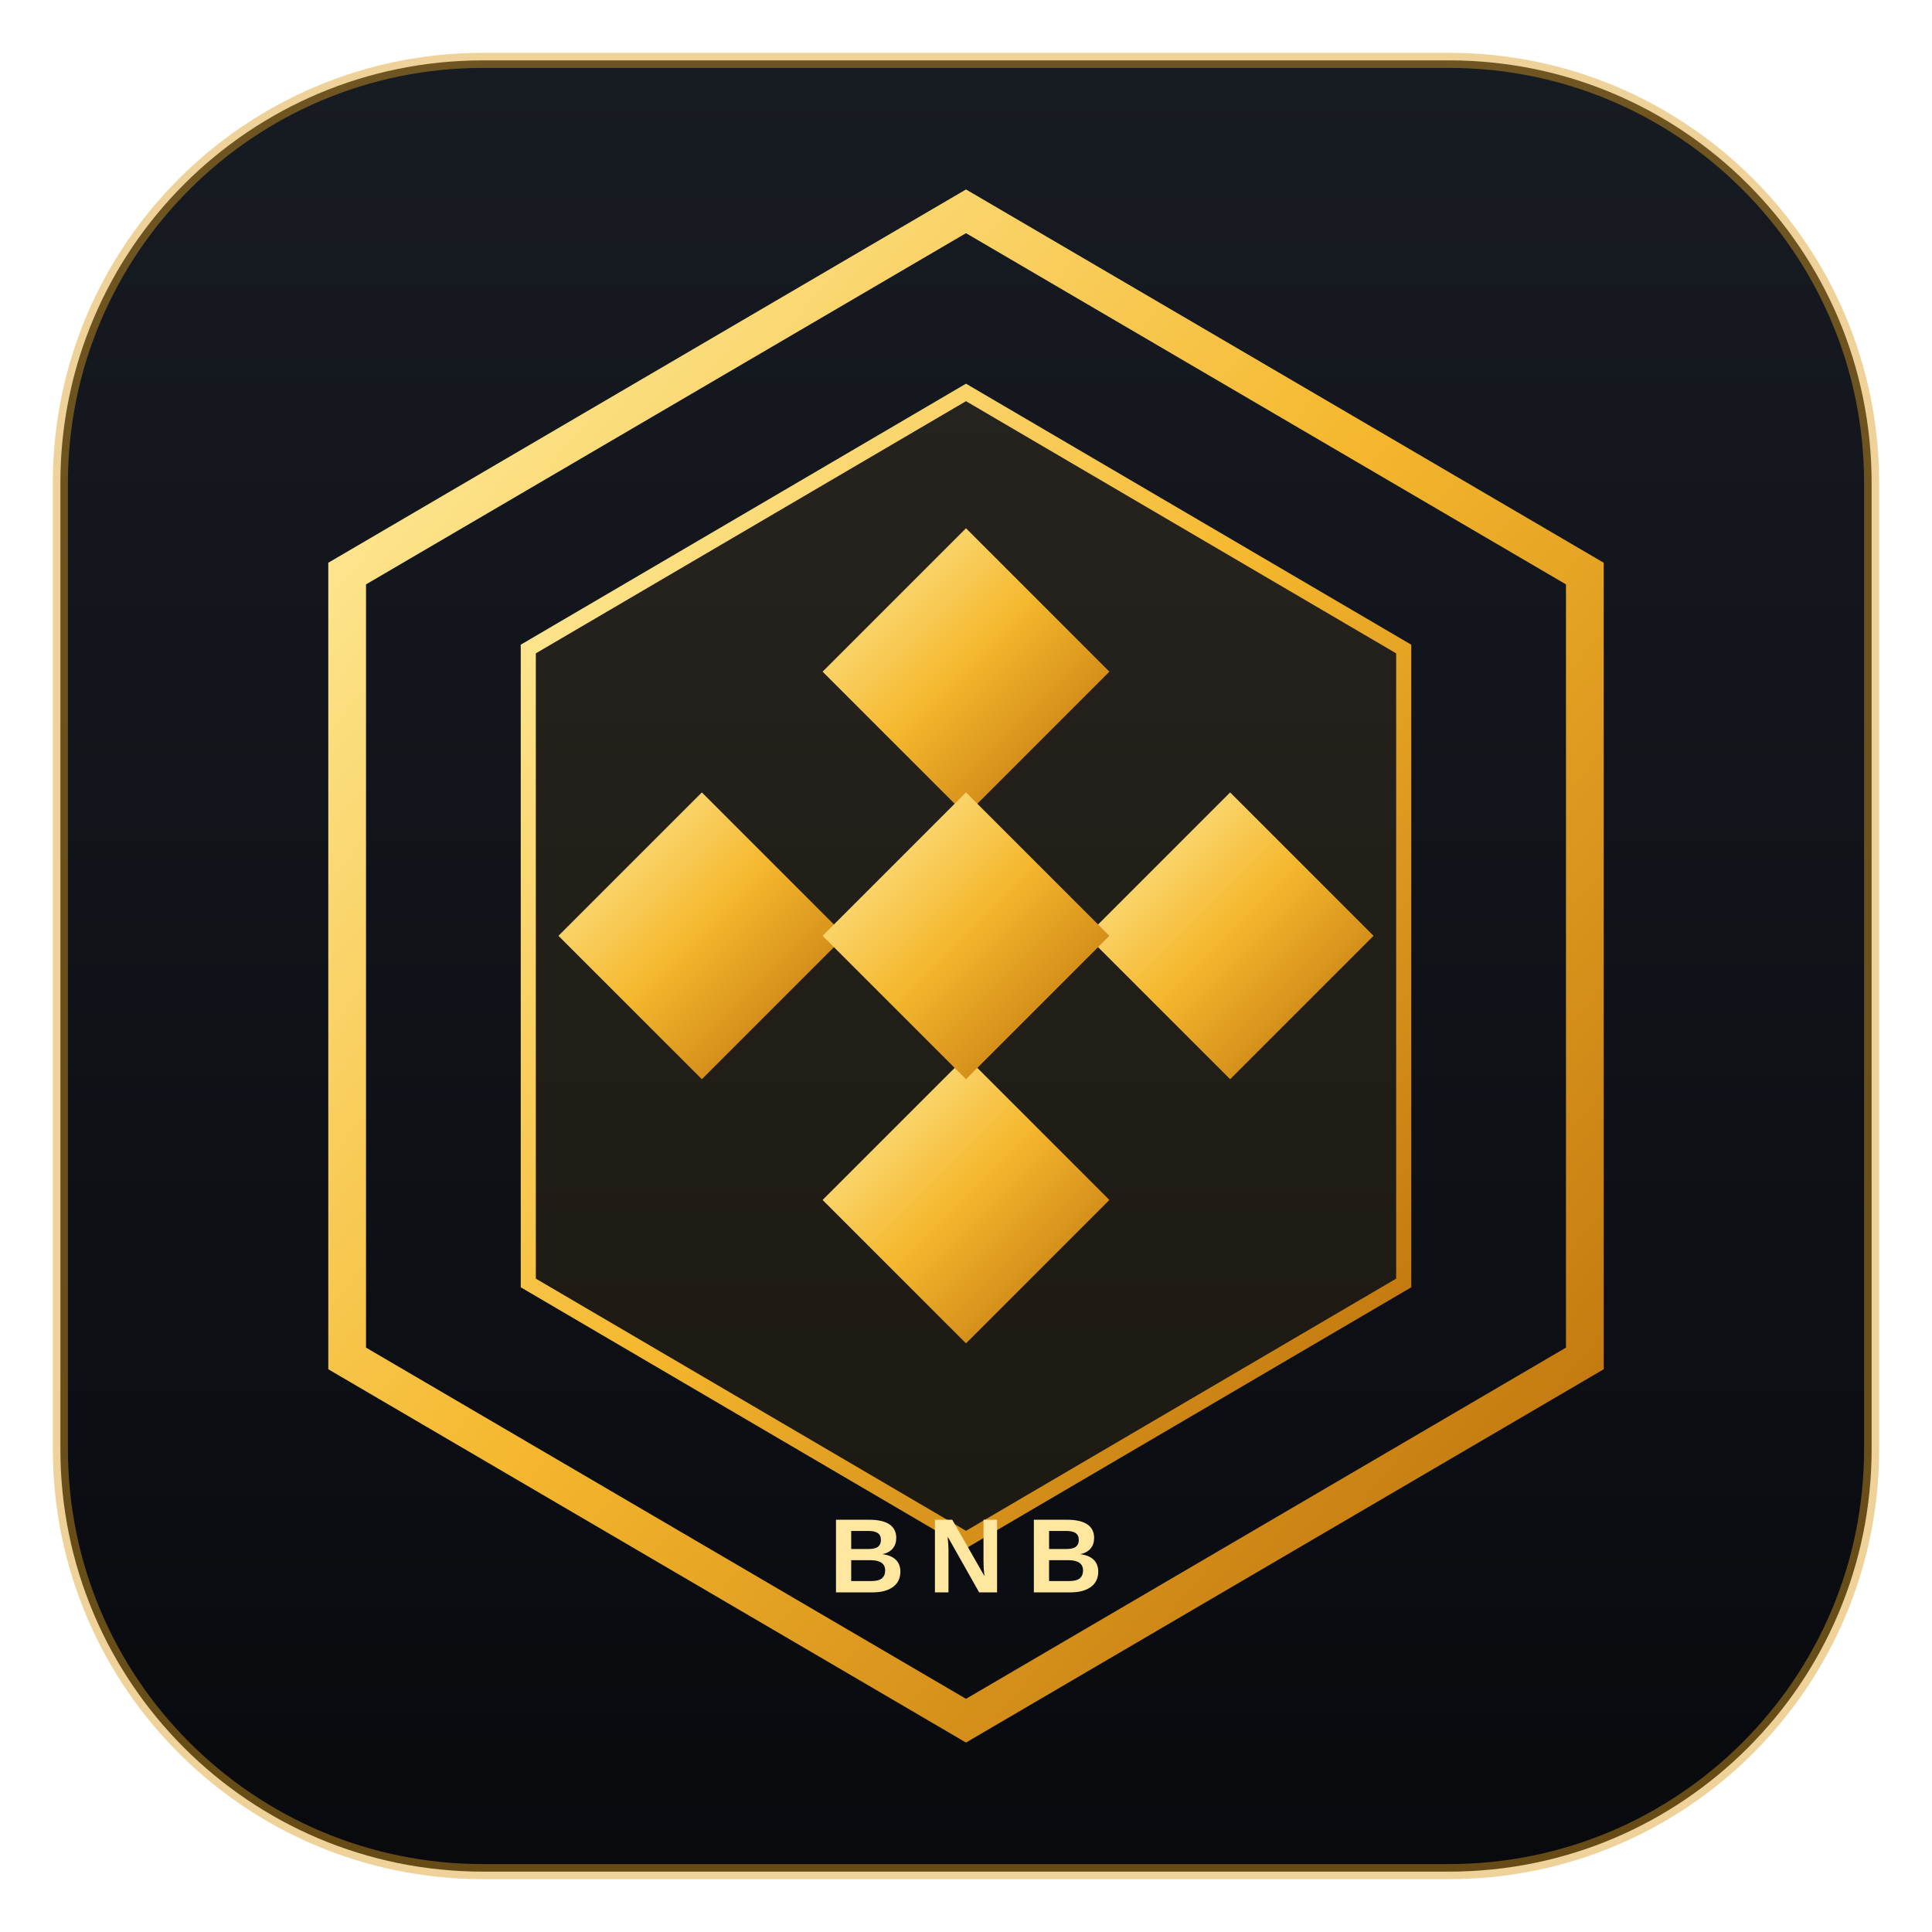
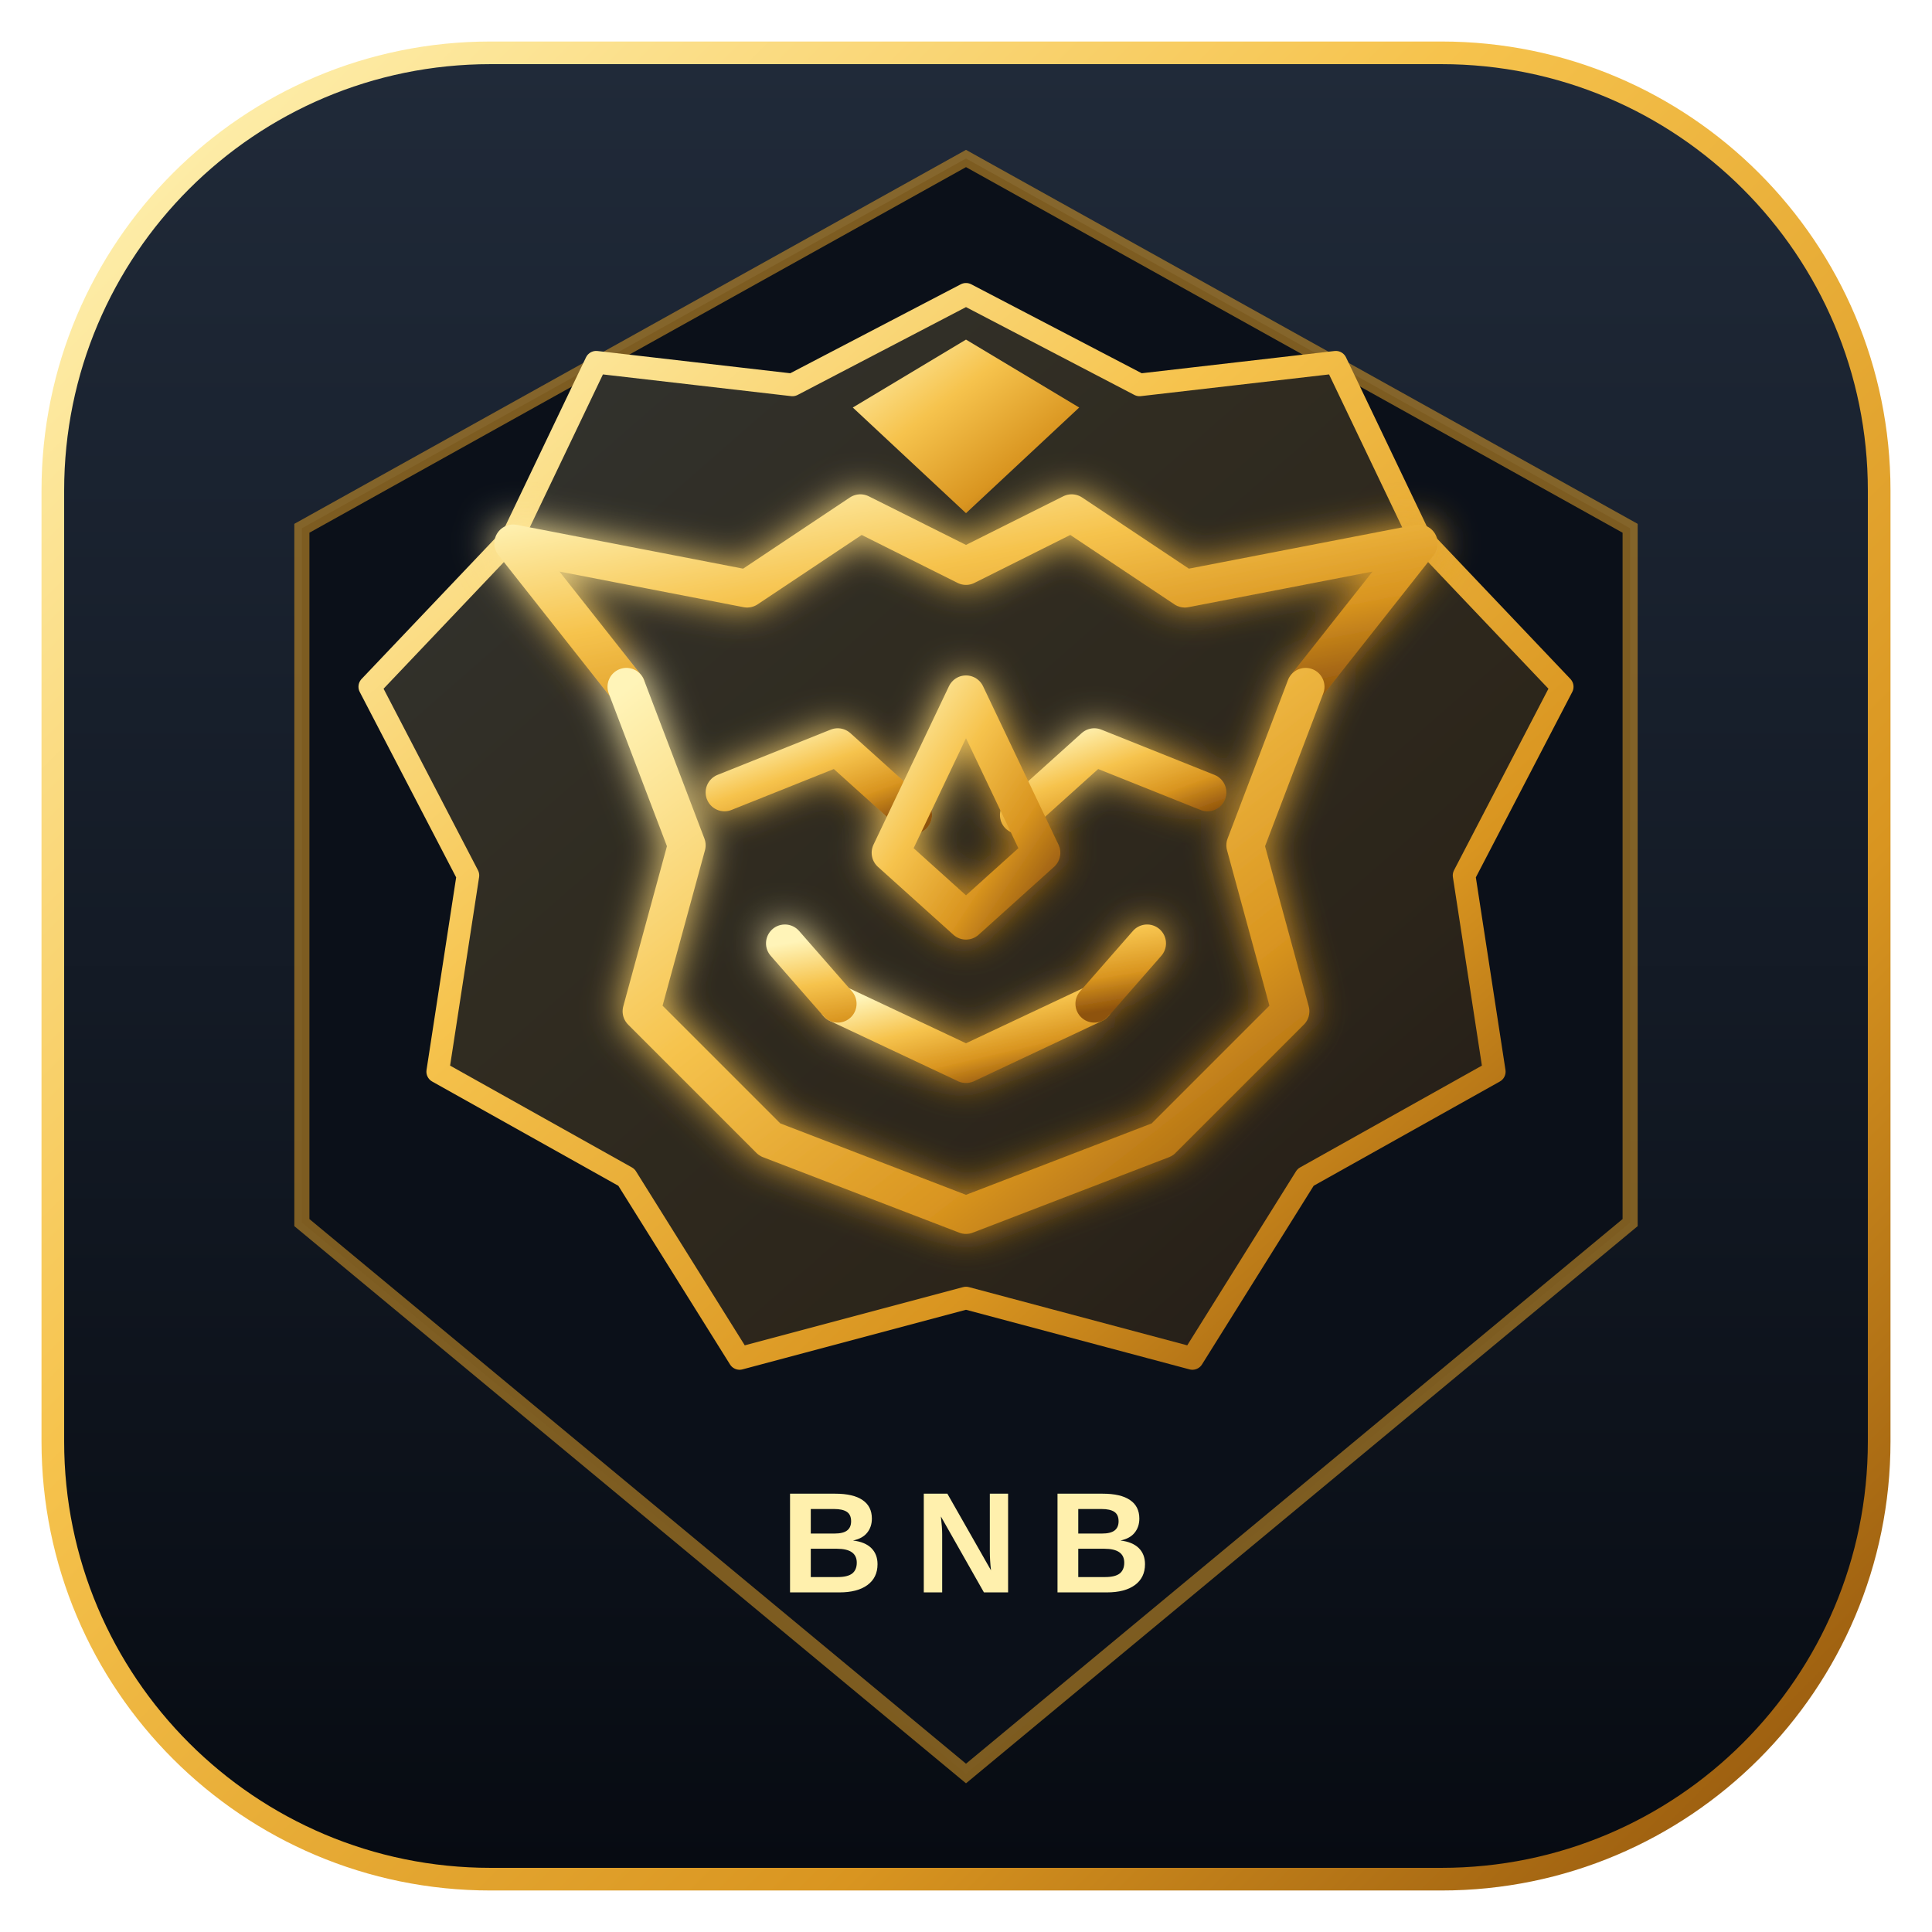
- <svg xmlns="http://www.w3.org/2000/svg" viewBox="0 0 256 256" role="img" aria-labelledby="title">
+ <svg xmlns="http://www.w3.org/2000/svg" viewBox="0 0 256 256" role="img" aria-labelledby="title desc">
  <defs>
    <linearGradient id="gold" x1="0" y1="0" x2="1" y2="1">
-       <stop offset="0" stop-color="#fff1a8" />
-       <stop offset=".48" stop-color="#f5b82e" />
-       <stop offset="1" stop-color="#b86b08" />
+       <stop offset="0" stop-color="#fff4b8" />
+       <stop offset=".38" stop-color="#f6c34d" />
+       <stop offset=".72" stop-color="#d99520" />
+       <stop offset="1" stop-color="#8e520c" />
    </linearGradient>
-     <linearGradient id="bg" x1="0" y1="0" x2="0" y2="1">
-       <stop stop-color="#171b22" />
-       <stop offset="1" stop-color="#080a0e" />
+     <linearGradient id="dark" x1="0" y1="0" x2="0" y2="1">
+       <stop stop-color="#202a39" />
+       <stop offset="1" stop-color="#070b12" />
    </linearGradient>
+     <filter id="glow" x="-40%" y="-40%" width="180%" height="180%">
+       <feGaussianBlur stdDeviation="2.5" result="b" />
+       <feMerge>
+         <feMergeNode in="b" />
+         <feMergeNode in="SourceGraphic" />
+       </feMerge>
+     </filter>
  </defs>
-   <rect x="8" y="8" width="240" height="240" rx="56" fill="url(#bg)" stroke="#d99b21" stroke-opacity=".45" stroke-width="2" />
-   <path d="M128 28 210 76v104l-82 48-82-48V76z" fill="none" stroke="url(#gold)" stroke-width="5" />
-   <path d="m128 52 58 34v84l-58 34-58-34V86z" fill="#f0ad24" fill-opacity=".08" stroke="url(#gold)" stroke-width="2" />
-   <g fill="url(#gold)">
-     <path d="m128 70 19 19-19 19-19-19z" />
-     <path d="m93 105 19 19-19 19-19-19z" />
-     <path d="m163 105 19 19-19 19-19-19z" />
-     <path d="m128 140 19 19-19 19-19-19z" />
-     <path d="m128 105 19 19-19 19-19-19z" />
+   <rect x="7" y="7" width="242" height="242" rx="58" fill="url(#dark)" stroke="url(#gold)" stroke-width="3" />
+   <path d="M128 21 216 70v92l-88 73-88-73V70z" fill="#0b1019" stroke="#c99027" stroke-opacity=".6" stroke-width="2" />
+   <path d="M128 39 151 51 177 48 188 71 207 91 194 116 198 142 173 156 158 180 128 172 98 180 83 156 58 142 62 116 49 91 68 71 79 48 105 51z" fill="url(#gold)" fill-opacity=".16" stroke="url(#gold)" stroke-width="3" stroke-linejoin="round" />
+   <g stroke="url(#gold)" stroke-width="5" stroke-linecap="round" stroke-linejoin="round" fill="none" filter="url(#glow)">
+     <path d="M83 91 68 72 99 78 114 68 128 75 142 68 157 78 188 72 173 91" />
+     <path d="M83 91 91 112 85 134 102 151 128 161 154 151 171 134 165 112 173 91" />
+     <path d="M96 105 111 99 121 108" />
+     <path d="M160 105 145 99 135 108" />
+     <path d="M128 92 118 113 128 122 138 113z" />
+     <path d="M111 133 128 141 145 133" />
+     <path d="M111 133 104 125 M145 133 152 125" />
  </g>
-   <path d="M82 184h92" stroke="url(#gold)" stroke-width="3" stroke-linecap="round" />
-   <text x="128" y="211" text-anchor="middle" font-family="Arial,sans-serif" font-size="14" font-weight="800" letter-spacing="3" fill="#ffe7a0">BNB</text>
+   <path d="M113 54 128 45 143 54 128 68z" fill="url(#gold)" />
+   <text x="128" y="211" text-anchor="middle" font-family="Arial,sans-serif" font-size="19" font-weight="900" letter-spacing="4" fill="#fff0ad">BNB</text>
</svg>
